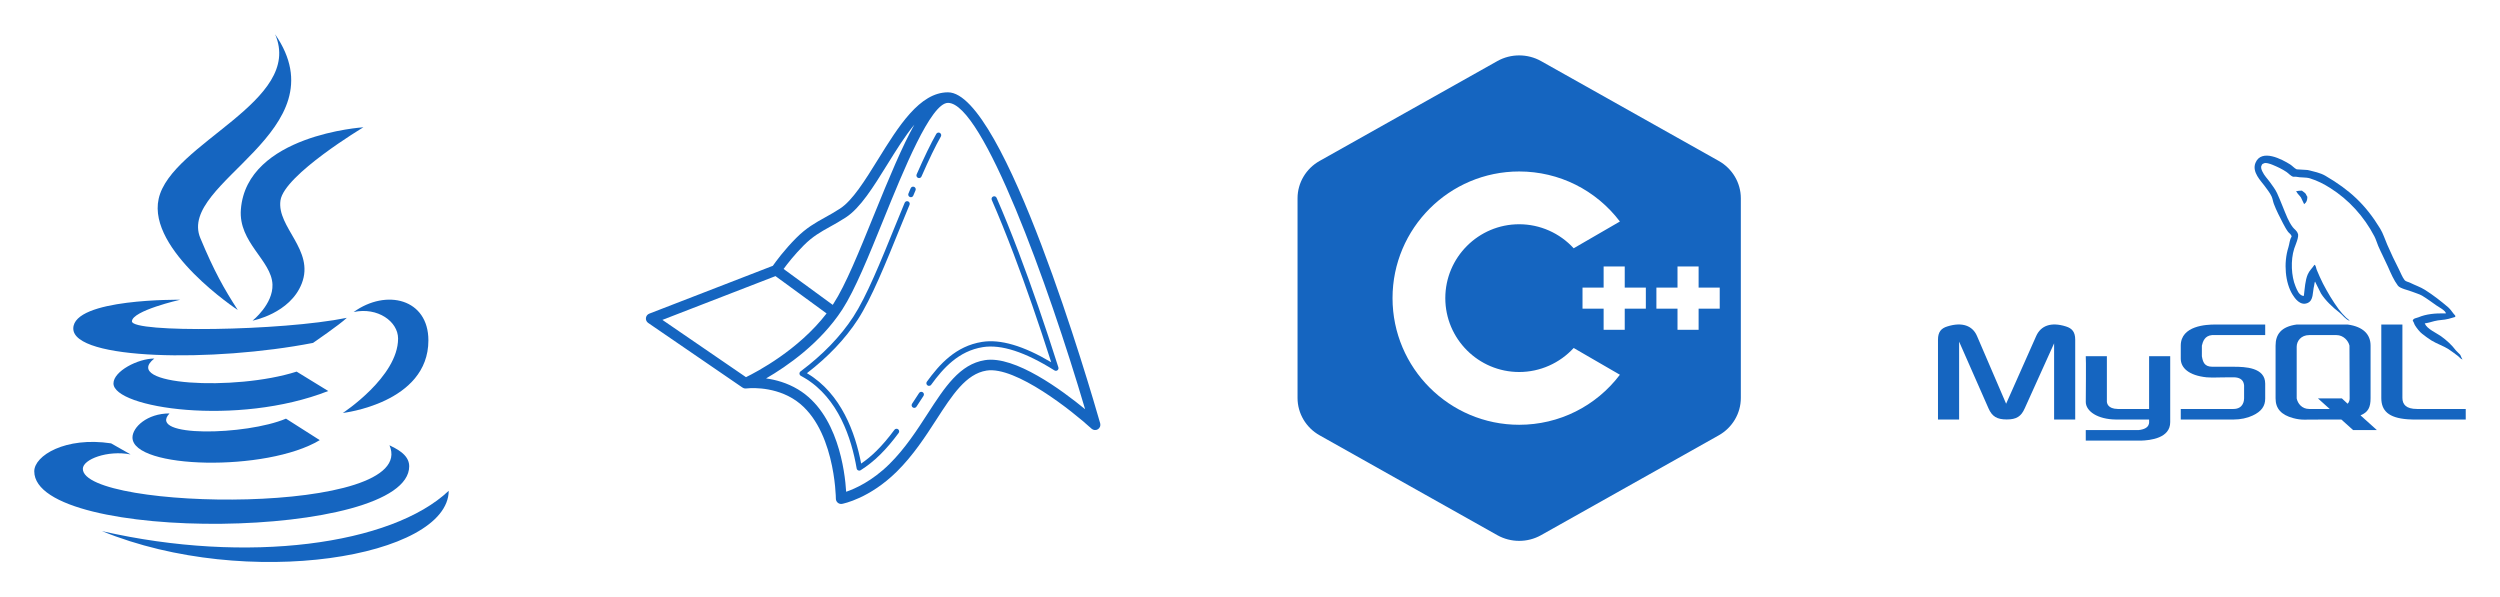
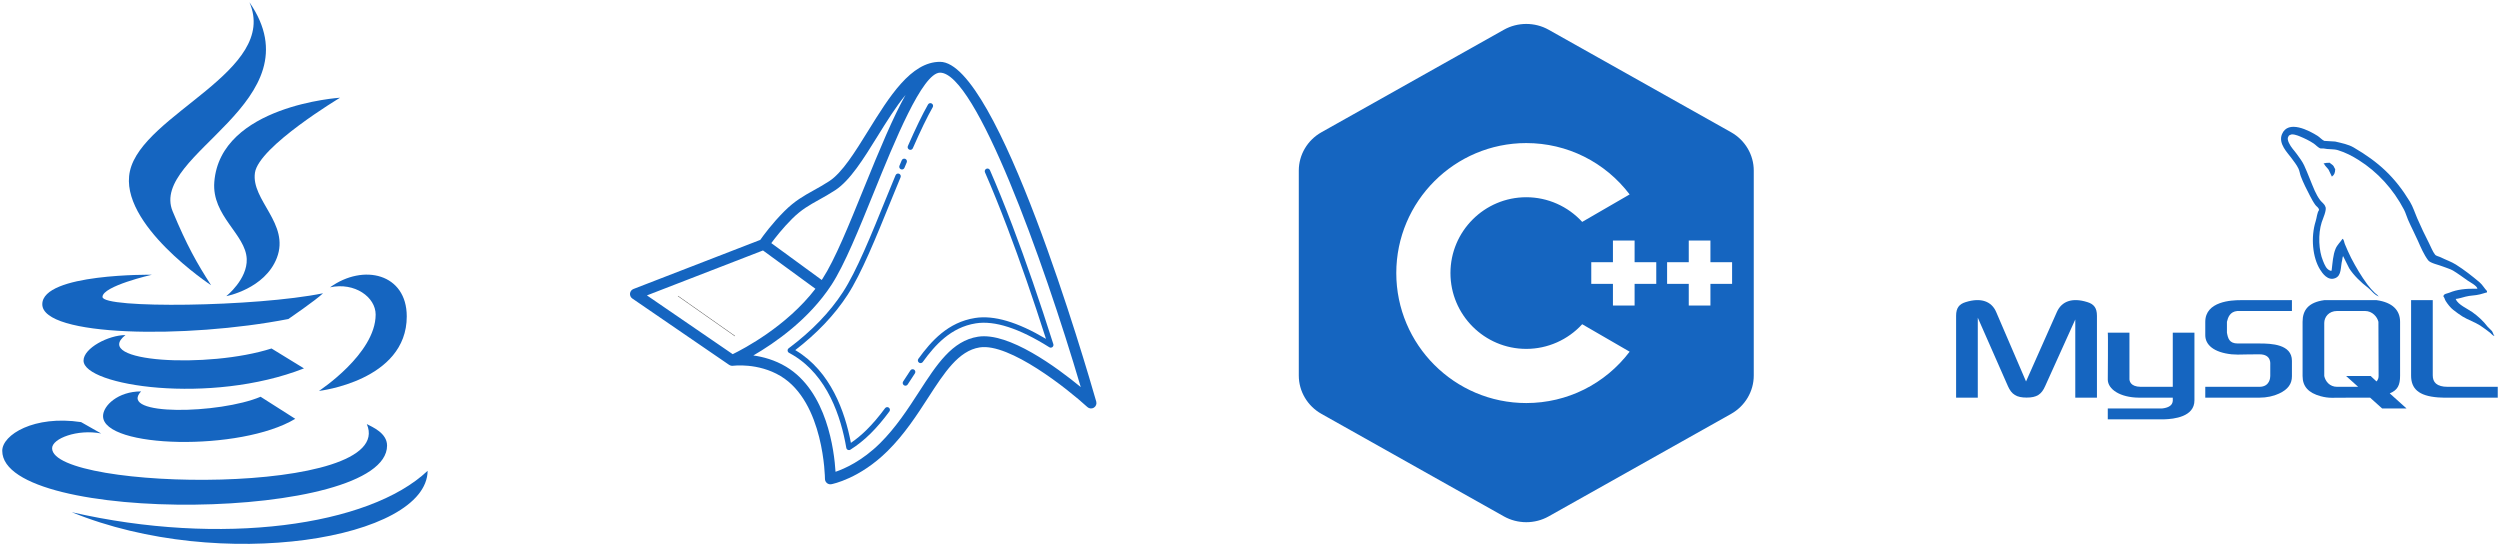
- <svg xmlns="http://www.w3.org/2000/svg" width="36479.648mm" height="8700.628mm" viewBox="0 0 36479.648 8700.629" version="1.1" id="svg5">
+ <svg xmlns="http://www.w3.org/2000/svg" width="1110.739mm" height="242.645mm" viewBox="0 0 1110.739 242.645" version="1.1" id="svg5">
  <defs id="defs2" />
-   <g id="layer1" transform="translate(18124.573,4207.711)">
+   <g id="layer1" transform="translate(440.1176,-21.2806)">
    <g id="g970" transform="matrix(4,0,0,4,-345.756,-427.8087)" style="stroke-width:0.25">
-       <g style="fill:#1565c0;fill-opacity:1;stroke-width:0.003" id="g833" transform="matrix(38.50268,0,0,38.50268,134.6713,-819.9879)">
-         <path d="m 43.911,12.003 v 0 L 27.069,2.54 c -1.276,-0.717 -2.861,-0.717 -4.138,0 L 6.089,12.003 C 4.801,12.727 4,14.081 4,15.537 v 18.927 c 0,1.455 0.8,2.809 2.089,3.533 l 16.842,9.464 c 0.638,0.358 1.354,0.538 2.069,0.538 0.715,0 1.431,-0.179 2.069,-0.538 L 43.911,37.998 C 45.2,37.272 46,35.918 46,34.463 V 15.537 c 0,-1.456 -0.801,-2.81 -2.089,-3.534 z M 25,37 c -6.617,0 -12,-5.383 -12,-12 0,-6.617 5.383,-12 12,-12 3.78,0 7.275,1.755 9.542,4.741 l -4.38,2.536 C 28.844,18.837 26.973,18 25,18 c -3.86,0 -7,3.14 -7,7 0,3.86 3.14,7 7,7 1.973,0 3.844,-0.837 5.162,-2.277 l 4.38,2.536 C 32.275,35.245 28.78,37 25,37 Z M 37,26 h -2 v 2 h -2 v -2 h -2 v -2 h 2 v -2 h 2 v 2 h 2 z m 7,0 h -2 v 2 h -2 v -2 h -2 v -2 h 2 v -2 h 2 v 2 h 2 z" id="path824" style="fill:#1565c0;fill-opacity:1;stroke-width:0.003" />
+       <g style="fill:#1565c0;fill-opacity:1;stroke-width:0.11" id="g833" transform="matrix(1.203209,0,0,1.203209,115.8588,112.5219)">
+         <path d="m 43.911,12.003 v 0 L 27.069,2.54 c -1.276,-0.717 -2.861,-0.717 -4.138,0 L 6.089,12.003 C 4.801,12.727 4,14.081 4,15.537 v 18.927 c 0,1.455 0.8,2.809 2.089,3.533 l 16.842,9.464 c 0.638,0.358 1.354,0.538 2.069,0.538 0.715,0 1.431,-0.179 2.069,-0.538 L 43.911,37.998 C 45.2,37.272 46,35.918 46,34.463 V 15.537 c 0,-1.456 -0.801,-2.81 -2.089,-3.534 z M 25,37 c -6.617,0 -12,-5.383 -12,-12 0,-6.617 5.383,-12 12,-12 3.78,0 7.275,1.755 9.542,4.741 l -4.38,2.536 C 28.844,18.837 26.973,18 25,18 c -3.86,0 -7,3.14 -7,7 0,3.86 3.14,7 7,7 1.973,0 3.844,-0.837 5.162,-2.277 l 4.38,2.536 C 32.275,35.245 28.78,37 25,37 Z M 37,26 h -2 v 2 h -2 v -2 h -2 v -2 h 2 v -2 h 2 v 2 h 2 z m 7,0 h -2 v 2 h -2 v -2 h -2 v -2 h 2 v -2 h 2 v 2 h 2 z" id="path824" style="fill:#1565c0;fill-opacity:1;stroke-width:0.11" />
      </g>
-       <g style="fill:#1565c0;fill-opacity:1;stroke-width:0.003" id="g862" transform="matrix(38.50268,0,0,38.50268,-4526.31,-819.8986)">
-         <path d="m 24.646,26.121 c -1.302,-2.014 -2.242,-3.68 -3.548,-6.817 -2.208,-5.306 13.433,-10.1 7.087,-19.306 2.75,6.363 -9.863,10.291 -11.034,15.593 -1.076,4.871 7.488,10.53 7.495,10.53 z" id="path835" style="fill:#1565c0;fill-opacity:1;stroke-width:0.003" />
-         <path d="m 24.942,16.583 c -0.251,3.148 2.903,4.828 2.993,7.119 0.073,1.871 -1.885,3.428 -1.885,3.428 0,0 3.552,-0.667 4.662,-3.524 1.231,-3.167 -2.386,-5.331 -2.019,-7.867 0.351,-2.426 7.858,-6.928 7.858,-6.928 0,0 -11.046,0.7 -11.609,7.772 z m 10.683,9.732 c 2.283,-0.492 4.211,0.904 4.211,2.515 0,3.624 -5.236,7.049 -5.236,7.049 0,0 8.108,-0.927 8.108,-6.881 0,-3.933 -3.983,-4.914 -7.083,-2.683 z" id="path837" style="fill:#1565c0;fill-opacity:1;stroke-width:0.003" />
-         <path d="m 31.779,29.24 c 0,0 2.529,-1.73 3.201,-2.376 -6.202,1.264 -20.36,1.432 -20.36,0.337 0,-1.009 4.563,-2.049 4.563,-2.049 0,0 -10.12,-0.139 -10.12,2.726 10e-4,2.991 13.252,3.202 22.716,1.362 z" id="path839" style="fill:#1565c0;fill-opacity:1;stroke-width:0.003" />
-         <path d="m 30.223,31.96 c -5.867,1.878 -16.685,1.276 -13.483,-1.238 -1.554,0 -3.87,1.202 -3.87,2.357 0,2.325 11.693,4.115 20.349,0.719 z" id="path841" style="fill:#1565c0;fill-opacity:1;stroke-width:0.003" />
-         <path d="m 18.18,35.922 c -2.128,0 -3.509,1.315 -3.509,2.28 0,2.985 12.708,3.286 17.744,0.251 l -3.2,-2.037 C 25.454,38.007 16.008,38.222 18.18,35.922 Z" id="path843" style="fill:#1565c0;fill-opacity:1;stroke-width:0.003" />
-         <path d="m 40.89,40.924 c 0,-1.167 -1.374,-1.721 -1.87,-1.986 2.901,6.718 -29.052,6.196 -29.052,2.233 0,-0.904 2.347,-1.787 4.525,-1.365 L 12.645,38.757 C 8.31,38.102 5.366,39.928 5.366,41.405 5.365,48.281 40.89,47.95 40.89,40.924 Z" id="path845" style="fill:#1565c0;fill-opacity:1;stroke-width:0.003" />
-         <path d="m 44.635,43.25 c -5.4,5.119 -19.089,6.984 -32.853,3.823 13.763,5.631 32.785,2.463 32.853,-3.823 z" id="path847" style="fill:#1565c0;fill-opacity:1;stroke-width:0.003" />
+       <g style="fill:#1565c0;fill-opacity:1;stroke-width:0.11" id="g862" transform="matrix(1.203209,0,0,1.203209,-29.79681,112.5247)">
+         <path d="m 24.646,26.121 c -1.302,-2.014 -2.242,-3.68 -3.548,-6.817 -2.208,-5.306 13.433,-10.1 7.087,-19.306 2.75,6.363 -9.863,10.291 -11.034,15.593 -1.076,4.871 7.488,10.53 7.495,10.53 z" id="path835" style="fill:#1565c0;fill-opacity:1;stroke-width:0.11" />
+         <path d="m 24.942,16.583 c -0.251,3.148 2.903,4.828 2.993,7.119 0.073,1.871 -1.885,3.428 -1.885,3.428 0,0 3.552,-0.667 4.662,-3.524 1.231,-3.167 -2.386,-5.331 -2.019,-7.867 0.351,-2.426 7.858,-6.928 7.858,-6.928 0,0 -11.046,0.7 -11.609,7.772 z m 10.683,9.732 c 2.283,-0.492 4.211,0.904 4.211,2.515 0,3.624 -5.236,7.049 -5.236,7.049 0,0 8.108,-0.927 8.108,-6.881 0,-3.933 -3.983,-4.914 -7.083,-2.683 z" id="path837" style="fill:#1565c0;fill-opacity:1;stroke-width:0.11" />
+         <path d="m 31.779,29.24 c 0,0 2.529,-1.73 3.201,-2.376 -6.202,1.264 -20.36,1.432 -20.36,0.337 0,-1.009 4.563,-2.049 4.563,-2.049 0,0 -10.12,-0.139 -10.12,2.726 10e-4,2.991 13.252,3.202 22.716,1.362 z" id="path839" style="fill:#1565c0;fill-opacity:1;stroke-width:0.11" />
+         <path d="m 30.223,31.96 c -5.867,1.878 -16.685,1.276 -13.483,-1.238 -1.554,0 -3.87,1.202 -3.87,2.357 0,2.325 11.693,4.115 20.349,0.719 z" id="path841" style="fill:#1565c0;fill-opacity:1;stroke-width:0.11" />
+         <path d="m 18.18,35.922 c -2.128,0 -3.509,1.315 -3.509,2.28 0,2.985 12.708,3.286 17.744,0.251 l -3.2,-2.037 C 25.454,38.007 16.008,38.222 18.18,35.922 Z" id="path843" style="fill:#1565c0;fill-opacity:1;stroke-width:0.11" />
+         <path d="m 40.89,40.924 c 0,-1.167 -1.374,-1.721 -1.87,-1.986 2.901,6.718 -29.052,6.196 -29.052,2.233 0,-0.904 2.347,-1.787 4.525,-1.365 L 12.645,38.757 C 8.31,38.102 5.366,39.928 5.366,41.405 5.365,48.281 40.89,47.95 40.89,40.924 Z" id="path845" style="fill:#1565c0;fill-opacity:1;stroke-width:0.11" />
+         <path d="m 44.635,43.25 c -5.4,5.119 -19.089,6.984 -32.853,3.823 13.763,5.631 32.785,2.463 32.853,-3.823 z" id="path847" style="fill:#1565c0;fill-opacity:1;stroke-width:0.11" />
      </g>
-       <g style="fill:#1565c0;fill-opacity:1;stroke-width:0.003" id="g894" transform="matrix(19.25134,0,0,19.25134,-2204.052,-800.7124)">
-         <path d="M 92.087,72.725 C 90.252,66.305 73.86,10 63.25,10 c -5.383,0 -9.383,6.454 -13.251,12.696 -2.481,4.004 -4.825,7.786 -7.208,9.336 -1.034,0.673 -1.965,1.19 -2.865,1.69 -1.808,1.004 -3.515,1.953 -5.415,3.854 -2.288,2.287 -3.926,4.543 -4.453,5.299 L 6.639,51.942 c -0.346,0.134 -0.589,0.449 -0.632,0.817 -0.043,0.368 0.122,0.73 0.428,0.94 L 24.31,65.95 24.313,65.945 c 0.2,0.137 0.446,0.205 0.699,0.171 0.045,-0.006 4.631,-0.601 8.789,1.894 8.058,4.834 8.199,18.852 8.199,18.993 10e-4,0.296 0.134,0.578 0.362,0.767 C 42.543,87.92 42.77,88 43,88 c 0.062,0 0.122,-0.005 0.183,-0.017 0.211,-0.039 5.209,-1.017 10.375,-6.125 3.115,-3.081 5.441,-6.676 7.493,-9.848 3.008,-4.65 5.605,-8.666 9.508,-9.283 5.492,-0.87 16.224,7.653 19.891,11.01 0.33,0.302 0.819,0.348 1.202,0.113 0.379,-0.235 0.557,-0.694 0.435,-1.125 z M 35.925,38.99 c 1.703,-1.703 3.218,-2.545 4.973,-3.52 0.93,-0.517 1.892,-1.051 2.984,-1.762 2.757,-1.793 5.215,-5.76 7.817,-9.958 1.683,-2.715 3.393,-5.466 5.176,-7.627 -2.265,4.03 -4.73,9.912 -7.708,17.257 -2.745,6.77 -5.337,13.164 -7.618,16.675 -0.048,0.074 -0.099,0.145 -0.147,0.218 l -9.308,-6.802 c 0.717,-0.978 2.085,-2.736 3.831,-4.481 z M 24.967,63.975 9.13,53.123 30.558,44.826 40.239,51.9 c -5.316,6.924 -13.23,11.08 -15.272,12.075 z m 45.279,-3.224 c -4.784,0.757 -7.606,5.12 -10.874,10.172 -1.997,3.086 -4.26,6.584 -7.221,9.512 -3.299,3.262 -6.543,4.69 -8.2,5.255 C 43.721,81.87 42.398,70.835 34.83,66.294 32.731,65.035 30.562,64.46 28.775,64.214 32.702,61.941 39.055,57.564 43.226,51.143 45.611,47.471 48.238,40.991 51.02,34.13 54.807,24.791 59.992,12 63.25,12 69.801,12 82.231,46.33 89.228,70.05 84.85,66.453 75.932,59.849 70.246,60.751 Z" id="path864" style="fill:#1565c0;fill-opacity:1;stroke-width:0.003" />
-         <path d="m 57.765,26.25 c -0.067,0 -0.136,-0.014 -0.201,-0.042 -0.253,-0.111 -0.367,-0.406 -0.257,-0.659 1.458,-3.323 2.675,-5.833 3.721,-7.671 0.136,-0.24 0.44,-0.325 0.682,-0.188 0.24,0.136 0.324,0.442 0.188,0.682 -1.028,1.809 -2.23,4.288 -3.674,7.579 -0.083,0.187 -0.267,0.299 -0.459,0.299 z" id="path866" style="fill:#1565c0;fill-opacity:1;stroke-width:0.003" />
-         <path d="m 56.213,29.875 c -0.064,0 -0.131,-0.013 -0.193,-0.039 -0.255,-0.107 -0.375,-0.4 -0.268,-0.655 l 0.423,-1.001 c 0.107,-0.255 0.399,-0.372 0.655,-0.266 0.254,0.108 0.373,0.401 0.265,0.655 l -0.421,0.999 c -0.08,0.192 -0.266,0.307 -0.461,0.307 z" id="path868" style="fill:#1565c0;fill-opacity:1;stroke-width:0.003" />
-         <path d="m 46.432,81.686 c -0.069,0 -0.139,-0.014 -0.204,-0.043 C 46.076,81.575 45.967,81.435 45.939,81.27 44.965,75.564 42.47,67.963 36.117,64.151 35.868,64.002 35.618,63.86 35.369,63.727 c -0.151,-0.081 -0.25,-0.232 -0.264,-0.403 -0.013,-0.17 0.063,-0.336 0.199,-0.438 4.226,-3.158 7.597,-6.65 10.02,-10.38 2.516,-3.874 5.186,-10.461 8.014,-17.436 0.403,-0.997 0.824,-2.014 1.282,-3.123 l 0.419,-1.013 c 0.105,-0.255 0.397,-0.374 0.652,-0.271 0.256,0.105 0.377,0.398 0.271,0.653 l -0.418,1.013 c -0.458,1.107 -0.878,2.123 -1.281,3.117 -2.846,7.02 -5.533,13.65 -8.102,17.604 -2.368,3.647 -5.612,7.067 -9.648,10.173 0.039,0.023 0.078,0.046 0.117,0.07 6.401,3.84 9.062,11.245 10.16,17.059 1.012,-0.693 1.984,-1.5 2.9,-2.406 1.135,-1.122 2.248,-2.428 3.405,-3.994 0.166,-0.222 0.48,-0.268 0.699,-0.104 0.223,0.164 0.27,0.477 0.105,0.699 -1.188,1.607 -2.335,2.952 -3.507,4.11 -1.154,1.142 -2.397,2.135 -3.695,2.952 -0.08,0.051 -0.173,0.077 -0.265,0.077 z" id="path870" style="fill:#1565c0;fill-opacity:1;stroke-width:0.003" />
-         <path fill="#000000" d="m 58.186,67.25 c -0.445,0.671 -0.888,1.355 -1.334,2.044" id="path872" style="fill:#1565c0;fill-opacity:1;stroke-width:0.003" />
-         <path d="m 56.853,69.794 c -0.094,0 -0.188,-0.026 -0.271,-0.08 -0.231,-0.15 -0.298,-0.459 -0.148,-0.691 0.446,-0.691 0.89,-1.376 1.338,-2.049 0.152,-0.231 0.463,-0.292 0.693,-0.14 0.229,0.153 0.292,0.463 0.139,0.693 -0.444,0.669 -0.886,1.352 -1.33,2.039 -0.097,0.147 -0.258,0.228 -0.421,0.228 z" id="path874" style="fill:#1565c0;fill-opacity:1;stroke-width:0.003" />
-         <path d="m 59.651,65.625 c -0.102,0 -0.204,-0.031 -0.293,-0.095 -0.224,-0.162 -0.274,-0.475 -0.112,-0.698 2.378,-3.286 5.479,-6.751 10.453,-7.537 3.479,-0.555 7.834,0.723 13.106,3.852 -2.395,-7.483 -4.786,-14.379 -7.116,-20.514 -1.432,-3.77 -2.826,-7.213 -4.146,-10.234 -0.11,-0.253 0.005,-0.548 0.258,-0.658 0.254,-0.111 0.548,0.004 0.658,0.258 1.327,3.036 2.729,6.495 4.166,10.279 2.468,6.5 5.005,13.849 7.541,21.843 0.063,0.2 -0.005,0.418 -0.171,0.547 -0.165,0.128 -0.395,0.14 -0.571,0.028 -5.565,-3.497 -10.084,-4.964 -13.568,-4.413 -4.612,0.729 -7.542,4.017 -9.799,7.136 -0.098,0.134 -0.251,0.206 -0.406,0.206 z" id="path876" style="fill:#1565c0;fill-opacity:1;stroke-width:0.003" />
-         <line x1="14.875" x2="25.375" y1="53.25" y2="60.625" fill="#000000" stroke="#000000" stroke-linecap="round" stroke-linejoin="round" stroke-miterlimit="10" id="line878" style="fill:#1565c0;fill-opacity:1;stroke-width:0.002" />
+       <g style="fill:#1565c0;fill-opacity:1;stroke-width:0.11" id="g894" transform="matrix(0.6016044,0,0,0.6016044,42.77372,113.1243)">
+         <path d="M 92.087,72.725 C 90.252,66.305 73.86,10 63.25,10 c -5.383,0 -9.383,6.454 -13.251,12.696 -2.481,4.004 -4.825,7.786 -7.208,9.336 -1.034,0.673 -1.965,1.19 -2.865,1.69 -1.808,1.004 -3.515,1.953 -5.415,3.854 -2.288,2.287 -3.926,4.543 -4.453,5.299 L 6.639,51.942 c -0.346,0.134 -0.589,0.449 -0.632,0.817 -0.043,0.368 0.122,0.73 0.428,0.94 L 24.31,65.95 24.313,65.945 c 0.2,0.137 0.446,0.205 0.699,0.171 0.045,-0.006 4.631,-0.601 8.789,1.894 8.058,4.834 8.199,18.852 8.199,18.993 10e-4,0.296 0.134,0.578 0.362,0.767 C 42.543,87.92 42.77,88 43,88 c 0.062,0 0.122,-0.005 0.183,-0.017 0.211,-0.039 5.209,-1.017 10.375,-6.125 3.115,-3.081 5.441,-6.676 7.493,-9.848 3.008,-4.65 5.605,-8.666 9.508,-9.283 5.492,-0.87 16.224,7.653 19.891,11.01 0.33,0.302 0.819,0.348 1.202,0.113 0.379,-0.235 0.557,-0.694 0.435,-1.125 z M 35.925,38.99 c 1.703,-1.703 3.218,-2.545 4.973,-3.52 0.93,-0.517 1.892,-1.051 2.984,-1.762 2.757,-1.793 5.215,-5.76 7.817,-9.958 1.683,-2.715 3.393,-5.466 5.176,-7.627 -2.265,4.03 -4.73,9.912 -7.708,17.257 -2.745,6.77 -5.337,13.164 -7.618,16.675 -0.048,0.074 -0.099,0.145 -0.147,0.218 l -9.308,-6.802 c 0.717,-0.978 2.085,-2.736 3.831,-4.481 z M 24.967,63.975 9.13,53.123 30.558,44.826 40.239,51.9 c -5.316,6.924 -13.23,11.08 -15.272,12.075 z m 45.279,-3.224 c -4.784,0.757 -7.606,5.12 -10.874,10.172 -1.997,3.086 -4.26,6.584 -7.221,9.512 -3.299,3.262 -6.543,4.69 -8.2,5.255 C 43.721,81.87 42.398,70.835 34.83,66.294 32.731,65.035 30.562,64.46 28.775,64.214 32.702,61.941 39.055,57.564 43.226,51.143 45.611,47.471 48.238,40.991 51.02,34.13 54.807,24.791 59.992,12 63.25,12 69.801,12 82.231,46.33 89.228,70.05 84.85,66.453 75.932,59.849 70.246,60.751 Z" id="path864" style="fill:#1565c0;fill-opacity:1;stroke-width:0.11" />
+         <path d="m 57.765,26.25 c -0.067,0 -0.136,-0.014 -0.201,-0.042 -0.253,-0.111 -0.367,-0.406 -0.257,-0.659 1.458,-3.323 2.675,-5.833 3.721,-7.671 0.136,-0.24 0.44,-0.325 0.682,-0.188 0.24,0.136 0.324,0.442 0.188,0.682 -1.028,1.809 -2.23,4.288 -3.674,7.579 -0.083,0.187 -0.267,0.299 -0.459,0.299 z" id="path866" style="fill:#1565c0;fill-opacity:1;stroke-width:0.11" />
+         <path d="m 56.213,29.875 c -0.064,0 -0.131,-0.013 -0.193,-0.039 -0.255,-0.107 -0.375,-0.4 -0.268,-0.655 l 0.423,-1.001 c 0.107,-0.255 0.399,-0.372 0.655,-0.266 0.254,0.108 0.373,0.401 0.265,0.655 l -0.421,0.999 c -0.08,0.192 -0.266,0.307 -0.461,0.307 z" id="path868" style="fill:#1565c0;fill-opacity:1;stroke-width:0.11" />
+         <path d="m 46.432,81.686 c -0.069,0 -0.139,-0.014 -0.204,-0.043 C 46.076,81.575 45.967,81.435 45.939,81.27 44.965,75.564 42.47,67.963 36.117,64.151 35.868,64.002 35.618,63.86 35.369,63.727 c -0.151,-0.081 -0.25,-0.232 -0.264,-0.403 -0.013,-0.17 0.063,-0.336 0.199,-0.438 4.226,-3.158 7.597,-6.65 10.02,-10.38 2.516,-3.874 5.186,-10.461 8.014,-17.436 0.403,-0.997 0.824,-2.014 1.282,-3.123 l 0.419,-1.013 c 0.105,-0.255 0.397,-0.374 0.652,-0.271 0.256,0.105 0.377,0.398 0.271,0.653 l -0.418,1.013 c -0.458,1.107 -0.878,2.123 -1.281,3.117 -2.846,7.02 -5.533,13.65 -8.102,17.604 -2.368,3.647 -5.612,7.067 -9.648,10.173 0.039,0.023 0.078,0.046 0.117,0.07 6.401,3.84 9.062,11.245 10.16,17.059 1.012,-0.693 1.984,-1.5 2.9,-2.406 1.135,-1.122 2.248,-2.428 3.405,-3.994 0.166,-0.222 0.48,-0.268 0.699,-0.104 0.223,0.164 0.27,0.477 0.105,0.699 -1.188,1.607 -2.335,2.952 -3.507,4.11 -1.154,1.142 -2.397,2.135 -3.695,2.952 -0.08,0.051 -0.173,0.077 -0.265,0.077 z" id="path870" style="fill:#1565c0;fill-opacity:1;stroke-width:0.11" />
+         <path fill="#000000" d="m 58.186,67.25 c -0.445,0.671 -0.888,1.355 -1.334,2.044" id="path872" style="fill:#1565c0;fill-opacity:1;stroke-width:0.11" />
+         <path d="m 56.853,69.794 c -0.094,0 -0.188,-0.026 -0.271,-0.08 -0.231,-0.15 -0.298,-0.459 -0.148,-0.691 0.446,-0.691 0.89,-1.376 1.338,-2.049 0.152,-0.231 0.463,-0.292 0.693,-0.14 0.229,0.153 0.292,0.463 0.139,0.693 -0.444,0.669 -0.886,1.352 -1.33,2.039 -0.097,0.147 -0.258,0.228 -0.421,0.228 z" id="path874" style="fill:#1565c0;fill-opacity:1;stroke-width:0.11" />
+         <path d="m 59.651,65.625 c -0.102,0 -0.204,-0.031 -0.293,-0.095 -0.224,-0.162 -0.274,-0.475 -0.112,-0.698 2.378,-3.286 5.479,-6.751 10.453,-7.537 3.479,-0.555 7.834,0.723 13.106,3.852 -2.395,-7.483 -4.786,-14.379 -7.116,-20.514 -1.432,-3.77 -2.826,-7.213 -4.146,-10.234 -0.11,-0.253 0.005,-0.548 0.258,-0.658 0.254,-0.111 0.548,0.004 0.658,0.258 1.327,3.036 2.729,6.495 4.166,10.279 2.468,6.5 5.005,13.849 7.541,21.843 0.063,0.2 -0.005,0.418 -0.171,0.547 -0.165,0.128 -0.395,0.14 -0.571,0.028 -5.565,-3.497 -10.084,-4.964 -13.568,-4.413 -4.612,0.729 -7.542,4.017 -9.799,7.136 -0.098,0.134 -0.251,0.206 -0.406,0.206 z" id="path876" style="fill:#1565c0;fill-opacity:1;stroke-width:0.11" />
+         <line x1="14.875" x2="25.375" y1="53.25" y2="60.625" fill="#000000" stroke="#000000" stroke-linecap="round" stroke-linejoin="round" stroke-miterlimit="10" id="line878" style="fill:#1565c0;fill-opacity:1;stroke-width:0.055" />
      </g>
-       <g style="fill:#1565c0;fill-opacity:1;stroke-width:0.003" id="g923" transform="matrix(38.50268,0,0,38.50268,2625.074,-685.162)">
-         <path d="m -0.738,-88.593 h 2 v -7.381 l 2.778,6.31 c 0.343,0.787 0.811,1.065 1.731,1.065 0.92,0 1.37,-0.278 1.713,-1.065 l 2.778,-6.148 v 7.219 h 2 v -7.561 c 0,-0.726 -0.289,-1.078 -0.884,-1.259 -1.424,-0.448 -2.38,-0.061 -2.813,0.908 l -2.849,6.417 -2.759,-6.417 c -0.415,-0.969 -1.388,-1.356 -2.813,-0.908 -0.595,0.181 -0.884,0.533 -0.884,1.259 v 7.561 z" transform="translate(0.738,121.593)" id="path896" style="fill:#1565c0;fill-opacity:1;stroke-width:0.003" />
-         <path d="m -86.444,-115.416 h 2 v 4.224 c -0.016,0.208 0.067,0.761 1.031,0.776 0.492,0.008 2.939,0 2.969,0 v -5 h 2 c 0.008,0 0,6.217 0,6.243 0.01,1.533 -1.904,1.731 -2.785,1.757 h -5.215 v -1 c 0.01,0 4.987,10e-4 5.001,0 1.133,-0.12 0.999,-0.744 0.999,-0.933 v -0.067 h -3.137 c -1.74,-0.016 -2.849,-0.782 -2.862,-1.656 -0.001,-0.081 0.038,-4.306 -0.001,-4.344 z" transform="translate(100.444,142.416)" id="path898" style="fill:#1565c0;fill-opacity:1;stroke-width:0.003" />
-         <path d="m -148.496,-91.557 h 5.008 c 0.656,0 1.294,-0.137 1.8,-0.375 0.844,-0.387 1.192,-0.912 1.192,-1.6 v -1.425 c 0,-1.538 -1.906,-1.6 -3,-1.6 h -2 c -0.787,0 -0.906,-0.475 -1,-1 v -1 c 0.094,-0.4 0.269,-0.938 0.962,-1 0.805,0 5.038,0 5.038,0 v -1 h -4.756 c -0.787,0 -3.244,0.094 -3.244,2 v 1.237 c 0,0.875 0.769,1.588 2.438,1.763 0.188,0.012 0.375,0.025 0.562,0.025 0,0 1.944,-0.038 2,-0.025 1.125,0 1,0.875 1,1 v 1 c 0,0.138 -0.031,1 -1.011,1 -0.075,0 -4.989,0 -4.989,0 z" transform="translate(171.496,124.557)" id="path900" style="fill:#1565c0;fill-opacity:1;stroke-width:0.003" />
-         <path d="m -266.656,-93.599 c 0,1.207 0.682,1.884 2.492,2.02 0.169,0.011 0.339,0.022 0.508,0.022 h 5 v -1 h -4.62 c -1.032,0 -1.38,-0.433 -1.38,-1.053 v -6.947 h -2 z" transform="translate(308.656,124.557)" id="path902" style="fill:#1565c0;fill-opacity:1;stroke-width:0.003" />
-         <path d="m -204.757,-93.666 v -5 c 0,-1.063 0.521,-1.796 1.996,-2 h 0.7 3.591 0.547 c 1.475,0.204 2.167,0.937 2.167,2 v 4.981 c 0,0.862 -0.224,1.324 -0.954,1.624 l 1.549,1.394 h -2.25 l -1.115,-1 h -1.309 l -2.225,0.013 c -0.322,0 -0.661,-0.045 -1.034,-0.147 -1.12,-0.305 -1.663,-0.893 -1.663,-1.865 z m 2,0 c 0.102,0.486 0.493,1 1.188,1 h 1.942 l -1.113,-1 h 2.266 l 0.541,0.502 c 0,0 0.194,-0.158 0.194,-0.502 0,-0.344 -0.017,-5 -0.017,-5 -0.102,-0.452 -0.56,-1 -1.238,-1 h -2.574 c -0.78,0 -1.188,0.571 -1.188,1.102 v 4.898 z" transform="translate(236.74,124.666)" id="path904" style="fill:#1565c0;fill-opacity:1;stroke-width:0.003" />
-         <path d="m -193.466,27.589 c -1.074,-0.029 -1.894,0.071 -2.595,0.366 -0.199,0.084 -0.517,0.086 -0.55,0.336 0.109,0.115 0.126,0.286 0.214,0.427 0.167,0.271 0.45,0.634 0.702,0.824 0.276,0.208 0.56,0.431 0.855,0.611 0.525,0.32 1.112,0.503 1.618,0.824 0.298,0.189 0.594,0.428 0.885,0.641 0.144,0.106 0.24,0.27 0.427,0.336 0,-0.01 0,-0.02 0,-0.03 -0.098,-0.125 -0.124,-0.297 -0.214,-0.428 -0.132,-0.132 -0.265,-0.265 -0.397,-0.397 -0.388,-0.515 -0.881,-0.968 -1.404,-1.343 -0.418,-0.3 -1.352,-0.705 -1.527,-1.191 -0.01,-0.01 -0.02,-0.02 -0.031,-0.031 0.296,-0.033 0.643,-0.141 0.916,-0.214 0.459,-0.123 0.869,-0.091 1.343,-0.214 0.214,-0.061 0.427,-0.122 0.641,-0.183 0,-0.041 0,-0.081 0,-0.122 -0.24,-0.246 -0.411,-0.571 -0.672,-0.794 -0.684,-0.582 -1.43,-1.164 -2.198,-1.649 -0.426,-0.269 -0.953,-0.444 -1.404,-0.672 -0.152,-0.077 -0.419,-0.117 -0.519,-0.244 -0.237,-0.302 -0.366,-0.686 -0.549,-1.038 -0.383,-0.738 -0.76,-1.544 -1.099,-2.32 -0.232,-0.529 -0.383,-1.052 -0.672,-1.527 -1.386,-2.279 -2.879,-3.655 -5.19,-5.007 -0.492,-0.288 -1.084,-0.401 -1.71,-0.55 -0.336,-0.02 -0.672,-0.041 -1.008,-0.061 -0.205,-0.086 -0.418,-0.336 -0.611,-0.458 -0.766,-0.484 -2.73,-1.536 -3.297,-0.153 -0.358,0.873 0.535,1.725 0.855,2.168 0.224,0.31 0.511,0.658 0.672,1.008 0.105,0.229 0.124,0.459 0.214,0.702 0.222,0.598 0.573,1.279 0.86,1.832 0.145,0.28 0.305,0.574 0.489,0.824 0.112,0.153 0.305,0.221 0.336,0.458 -0.189,0.264 -0.199,0.673 -0.305,1.008 -0.477,1.505 -0.297,3.375 0.397,4.488 0.213,0.342 0.715,1.075 1.404,0.794 0.603,-0.246 0.469,-1.007 0.641,-1.679 0.039,-0.152 0.015,-0.264 0.092,-0.366 0,0.01 0,0.02 0,0.031 0.183,0.366 0.366,0.733 0.55,1.099 0.407,0.655 1.129,1.34 1.74,1.802 0.317,0.24 0.567,0.654 0.977,0.794 0,-0.01 0,-0.02 0,-0.031 -0.01,0 -0.02,0 -0.031,0 -0.079,-0.124 -0.204,-0.175 -0.305,-0.275 -0.239,-0.234 -0.505,-0.525 -0.702,-0.794 -0.556,-0.755 -1.048,-1.582 -1.496,-2.443 -0.214,-0.411 -0.4,-0.864 -0.58,-1.282 -0.07,-0.161 -0.069,-0.405 -0.214,-0.489 -0.198,0.306 -0.488,0.554 -0.641,0.916 -0.244,0.578 -0.276,1.284 -0.366,2.015 -0.054,0.019 -0.03,0.006 -0.061,0.03 -0.425,-0.103 -0.575,-0.54 -0.733,-0.916 -0.4,-0.95 -0.474,-2.479 -0.122,-3.572 0.091,-0.283 0.502,-1.174 0.336,-1.435 -0.079,-0.261 -0.342,-0.412 -0.488,-0.611 -0.182,-0.246 -0.363,-0.571 -0.489,-0.855 -0.327,-0.741 -0.638,-1.602 -0.982,-2.351 -0.165,-0.358 -0.443,-0.72 -0.672,-1.038 -0.253,-0.352 -0.537,-0.612 -0.733,-1.038 -0.07,-0.151 -0.165,-0.394 -0.061,-0.55 0.033,-0.105 0.079,-0.149 0.183,-0.183 0.177,-0.137 0.67,0.045 0.855,0.122 0.49,0.203 0.898,0.397 1.313,0.672 0.199,0.132 0.4,0.387 0.641,0.458 0.092,0 0.183,0 0.275,0 0.43,0.099 0.911,0.031 1.313,0.153 0.71,0.216 1.346,0.551 1.923,0.916 1.76,1.111 3.199,2.693 4.183,4.58 0.158,0.304 0.227,0.594 0.366,0.916 0.281,0.65 0.636,1.319 0.916,1.954 0.279,0.634 0.552,1.274 0.947,1.802 0.208,0.277 1.01,0.426 1.374,0.58 0.255,0.108 0.674,0.22 0.916,0.366 0.462,0.279 0.91,0.611 1.343,0.916 0.217,0.154 0.883,0.489 0.916,0.765 z" transform="translate(241.59,-4.643)" id="path906" style="fill:#1565c0;fill-opacity:1;stroke-width:0.003" />
-         <path d="m -238.028,-13.489 c -0.224,-0.004 -0.382,0.024 -0.55,0.061 0,0.01 0,0.02 0,0.031 0.01,0 0.02,0 0.031,0 0.107,0.219 0.295,0.361 0.427,0.55 0.102,0.214 0.203,0.427 0.305,0.641 0.01,-0.01 0.02,-0.02 0.03,-0.03 0.189,-0.133 0.276,-0.346 0.275,-0.672 -0.076,-0.08 -0.087,-0.18 -0.153,-0.275 -0.086,-0.128 -0.255,-0.2 -0.365,-0.306 z" transform="translate(272.504,24.803)" id="path908" style="fill:#1565c0;fill-opacity:1;stroke-width:0.003" />
+       <g style="fill:#1565c0;fill-opacity:1;stroke-width:0.11" id="g923" transform="matrix(1.203209,0,0,1.203209,193.6839,116.7352)">
+         <path d="m -0.738,-88.593 h 2 v -7.381 l 2.778,6.31 c 0.343,0.787 0.811,1.065 1.731,1.065 0.92,0 1.37,-0.278 1.713,-1.065 l 2.778,-6.148 v 7.219 h 2 v -7.561 c 0,-0.726 -0.289,-1.078 -0.884,-1.259 -1.424,-0.448 -2.38,-0.061 -2.813,0.908 l -2.849,6.417 -2.759,-6.417 c -0.415,-0.969 -1.388,-1.356 -2.813,-0.908 -0.595,0.181 -0.884,0.533 -0.884,1.259 v 7.561 z" transform="translate(0.738,121.593)" id="path896" style="fill:#1565c0;fill-opacity:1;stroke-width:0.11" />
+         <path d="m -86.444,-115.416 h 2 v 4.224 c -0.016,0.208 0.067,0.761 1.031,0.776 0.492,0.008 2.939,0 2.969,0 v -5 h 2 c 0.008,0 0,6.217 0,6.243 0.01,1.533 -1.904,1.731 -2.785,1.757 h -5.215 v -1 c 0.01,0 4.987,10e-4 5.001,0 1.133,-0.12 0.999,-0.744 0.999,-0.933 v -0.067 h -3.137 c -1.74,-0.016 -2.849,-0.782 -2.862,-1.656 -0.001,-0.081 0.038,-4.306 -0.001,-4.344 z" transform="translate(100.444,142.416)" id="path898" style="fill:#1565c0;fill-opacity:1;stroke-width:0.11" />
+         <path d="m -148.496,-91.557 h 5.008 c 0.656,0 1.294,-0.137 1.8,-0.375 0.844,-0.387 1.192,-0.912 1.192,-1.6 v -1.425 c 0,-1.538 -1.906,-1.6 -3,-1.6 h -2 c -0.787,0 -0.906,-0.475 -1,-1 v -1 c 0.094,-0.4 0.269,-0.938 0.962,-1 0.805,0 5.038,0 5.038,0 v -1 h -4.756 c -0.787,0 -3.244,0.094 -3.244,2 v 1.237 c 0,0.875 0.769,1.588 2.438,1.763 0.188,0.012 0.375,0.025 0.562,0.025 0,0 1.944,-0.038 2,-0.025 1.125,0 1,0.875 1,1 v 1 c 0,0.138 -0.031,1 -1.011,1 -0.075,0 -4.989,0 -4.989,0 z" transform="translate(171.496,124.557)" id="path900" style="fill:#1565c0;fill-opacity:1;stroke-width:0.11" />
+         <path d="m -266.656,-93.599 c 0,1.207 0.682,1.884 2.492,2.02 0.169,0.011 0.339,0.022 0.508,0.022 h 5 v -1 h -4.62 c -1.032,0 -1.38,-0.433 -1.38,-1.053 v -6.947 h -2 z" transform="translate(308.656,124.557)" id="path902" style="fill:#1565c0;fill-opacity:1;stroke-width:0.11" />
+         <path d="m -204.757,-93.666 v -5 c 0,-1.063 0.521,-1.796 1.996,-2 h 0.7 3.591 0.547 c 1.475,0.204 2.167,0.937 2.167,2 v 4.981 c 0,0.862 -0.224,1.324 -0.954,1.624 l 1.549,1.394 h -2.25 l -1.115,-1 h -1.309 l -2.225,0.013 c -0.322,0 -0.661,-0.045 -1.034,-0.147 -1.12,-0.305 -1.663,-0.893 -1.663,-1.865 z m 2,0 c 0.102,0.486 0.493,1 1.188,1 h 1.942 l -1.113,-1 h 2.266 l 0.541,0.502 c 0,0 0.194,-0.158 0.194,-0.502 0,-0.344 -0.017,-5 -0.017,-5 -0.102,-0.452 -0.56,-1 -1.238,-1 h -2.574 c -0.78,0 -1.188,0.571 -1.188,1.102 v 4.898 z" transform="translate(236.74,124.666)" id="path904" style="fill:#1565c0;fill-opacity:1;stroke-width:0.11" />
+         <path d="m -193.466,27.589 c -1.074,-0.029 -1.894,0.071 -2.595,0.366 -0.199,0.084 -0.517,0.086 -0.55,0.336 0.109,0.115 0.126,0.286 0.214,0.427 0.167,0.271 0.45,0.634 0.702,0.824 0.276,0.208 0.56,0.431 0.855,0.611 0.525,0.32 1.112,0.503 1.618,0.824 0.298,0.189 0.594,0.428 0.885,0.641 0.144,0.106 0.24,0.27 0.427,0.336 0,-0.01 0,-0.02 0,-0.03 -0.098,-0.125 -0.124,-0.297 -0.214,-0.428 -0.132,-0.132 -0.265,-0.265 -0.397,-0.397 -0.388,-0.515 -0.881,-0.968 -1.404,-1.343 -0.418,-0.3 -1.352,-0.705 -1.527,-1.191 -0.01,-0.01 -0.02,-0.02 -0.031,-0.031 0.296,-0.033 0.643,-0.141 0.916,-0.214 0.459,-0.123 0.869,-0.091 1.343,-0.214 0.214,-0.061 0.427,-0.122 0.641,-0.183 0,-0.041 0,-0.081 0,-0.122 -0.24,-0.246 -0.411,-0.571 -0.672,-0.794 -0.684,-0.582 -1.43,-1.164 -2.198,-1.649 -0.426,-0.269 -0.953,-0.444 -1.404,-0.672 -0.152,-0.077 -0.419,-0.117 -0.519,-0.244 -0.237,-0.302 -0.366,-0.686 -0.549,-1.038 -0.383,-0.738 -0.76,-1.544 -1.099,-2.32 -0.232,-0.529 -0.383,-1.052 -0.672,-1.527 -1.386,-2.279 -2.879,-3.655 -5.19,-5.007 -0.492,-0.288 -1.084,-0.401 -1.71,-0.55 -0.336,-0.02 -0.672,-0.041 -1.008,-0.061 -0.205,-0.086 -0.418,-0.336 -0.611,-0.458 -0.766,-0.484 -2.73,-1.536 -3.297,-0.153 -0.358,0.873 0.535,1.725 0.855,2.168 0.224,0.31 0.511,0.658 0.672,1.008 0.105,0.229 0.124,0.459 0.214,0.702 0.222,0.598 0.573,1.279 0.86,1.832 0.145,0.28 0.305,0.574 0.489,0.824 0.112,0.153 0.305,0.221 0.336,0.458 -0.189,0.264 -0.199,0.673 -0.305,1.008 -0.477,1.505 -0.297,3.375 0.397,4.488 0.213,0.342 0.715,1.075 1.404,0.794 0.603,-0.246 0.469,-1.007 0.641,-1.679 0.039,-0.152 0.015,-0.264 0.092,-0.366 0,0.01 0,0.02 0,0.031 0.183,0.366 0.366,0.733 0.55,1.099 0.407,0.655 1.129,1.34 1.74,1.802 0.317,0.24 0.567,0.654 0.977,0.794 0,-0.01 0,-0.02 0,-0.031 -0.01,0 -0.02,0 -0.031,0 -0.079,-0.124 -0.204,-0.175 -0.305,-0.275 -0.239,-0.234 -0.505,-0.525 -0.702,-0.794 -0.556,-0.755 -1.048,-1.582 -1.496,-2.443 -0.214,-0.411 -0.4,-0.864 -0.58,-1.282 -0.07,-0.161 -0.069,-0.405 -0.214,-0.489 -0.198,0.306 -0.488,0.554 -0.641,0.916 -0.244,0.578 -0.276,1.284 -0.366,2.015 -0.054,0.019 -0.03,0.006 -0.061,0.03 -0.425,-0.103 -0.575,-0.54 -0.733,-0.916 -0.4,-0.95 -0.474,-2.479 -0.122,-3.572 0.091,-0.283 0.502,-1.174 0.336,-1.435 -0.079,-0.261 -0.342,-0.412 -0.488,-0.611 -0.182,-0.246 -0.363,-0.571 -0.489,-0.855 -0.327,-0.741 -0.638,-1.602 -0.982,-2.351 -0.165,-0.358 -0.443,-0.72 -0.672,-1.038 -0.253,-0.352 -0.537,-0.612 -0.733,-1.038 -0.07,-0.151 -0.165,-0.394 -0.061,-0.55 0.033,-0.105 0.079,-0.149 0.183,-0.183 0.177,-0.137 0.67,0.045 0.855,0.122 0.49,0.203 0.898,0.397 1.313,0.672 0.199,0.132 0.4,0.387 0.641,0.458 0.092,0 0.183,0 0.275,0 0.43,0.099 0.911,0.031 1.313,0.153 0.71,0.216 1.346,0.551 1.923,0.916 1.76,1.111 3.199,2.693 4.183,4.58 0.158,0.304 0.227,0.594 0.366,0.916 0.281,0.65 0.636,1.319 0.916,1.954 0.279,0.634 0.552,1.274 0.947,1.802 0.208,0.277 1.01,0.426 1.374,0.58 0.255,0.108 0.674,0.22 0.916,0.366 0.462,0.279 0.91,0.611 1.343,0.916 0.217,0.154 0.883,0.489 0.916,0.765 z" transform="translate(241.59,-4.643)" id="path906" style="fill:#1565c0;fill-opacity:1;stroke-width:0.11" />
+         <path d="m -238.028,-13.489 c -0.224,-0.004 -0.382,0.024 -0.55,0.061 0,0.01 0,0.02 0,0.031 0.01,0 0.02,0 0.031,0 0.107,0.219 0.295,0.361 0.427,0.55 0.102,0.214 0.203,0.427 0.305,0.641 0.01,-0.01 0.02,-0.02 0.03,-0.03 0.189,-0.133 0.276,-0.346 0.275,-0.672 -0.076,-0.08 -0.087,-0.18 -0.153,-0.275 -0.086,-0.128 -0.255,-0.2 -0.365,-0.306 z" transform="translate(272.504,24.803)" id="path908" style="fill:#1565c0;fill-opacity:1;stroke-width:0.11" />
      </g>
    </g>
  </g>
</svg>
